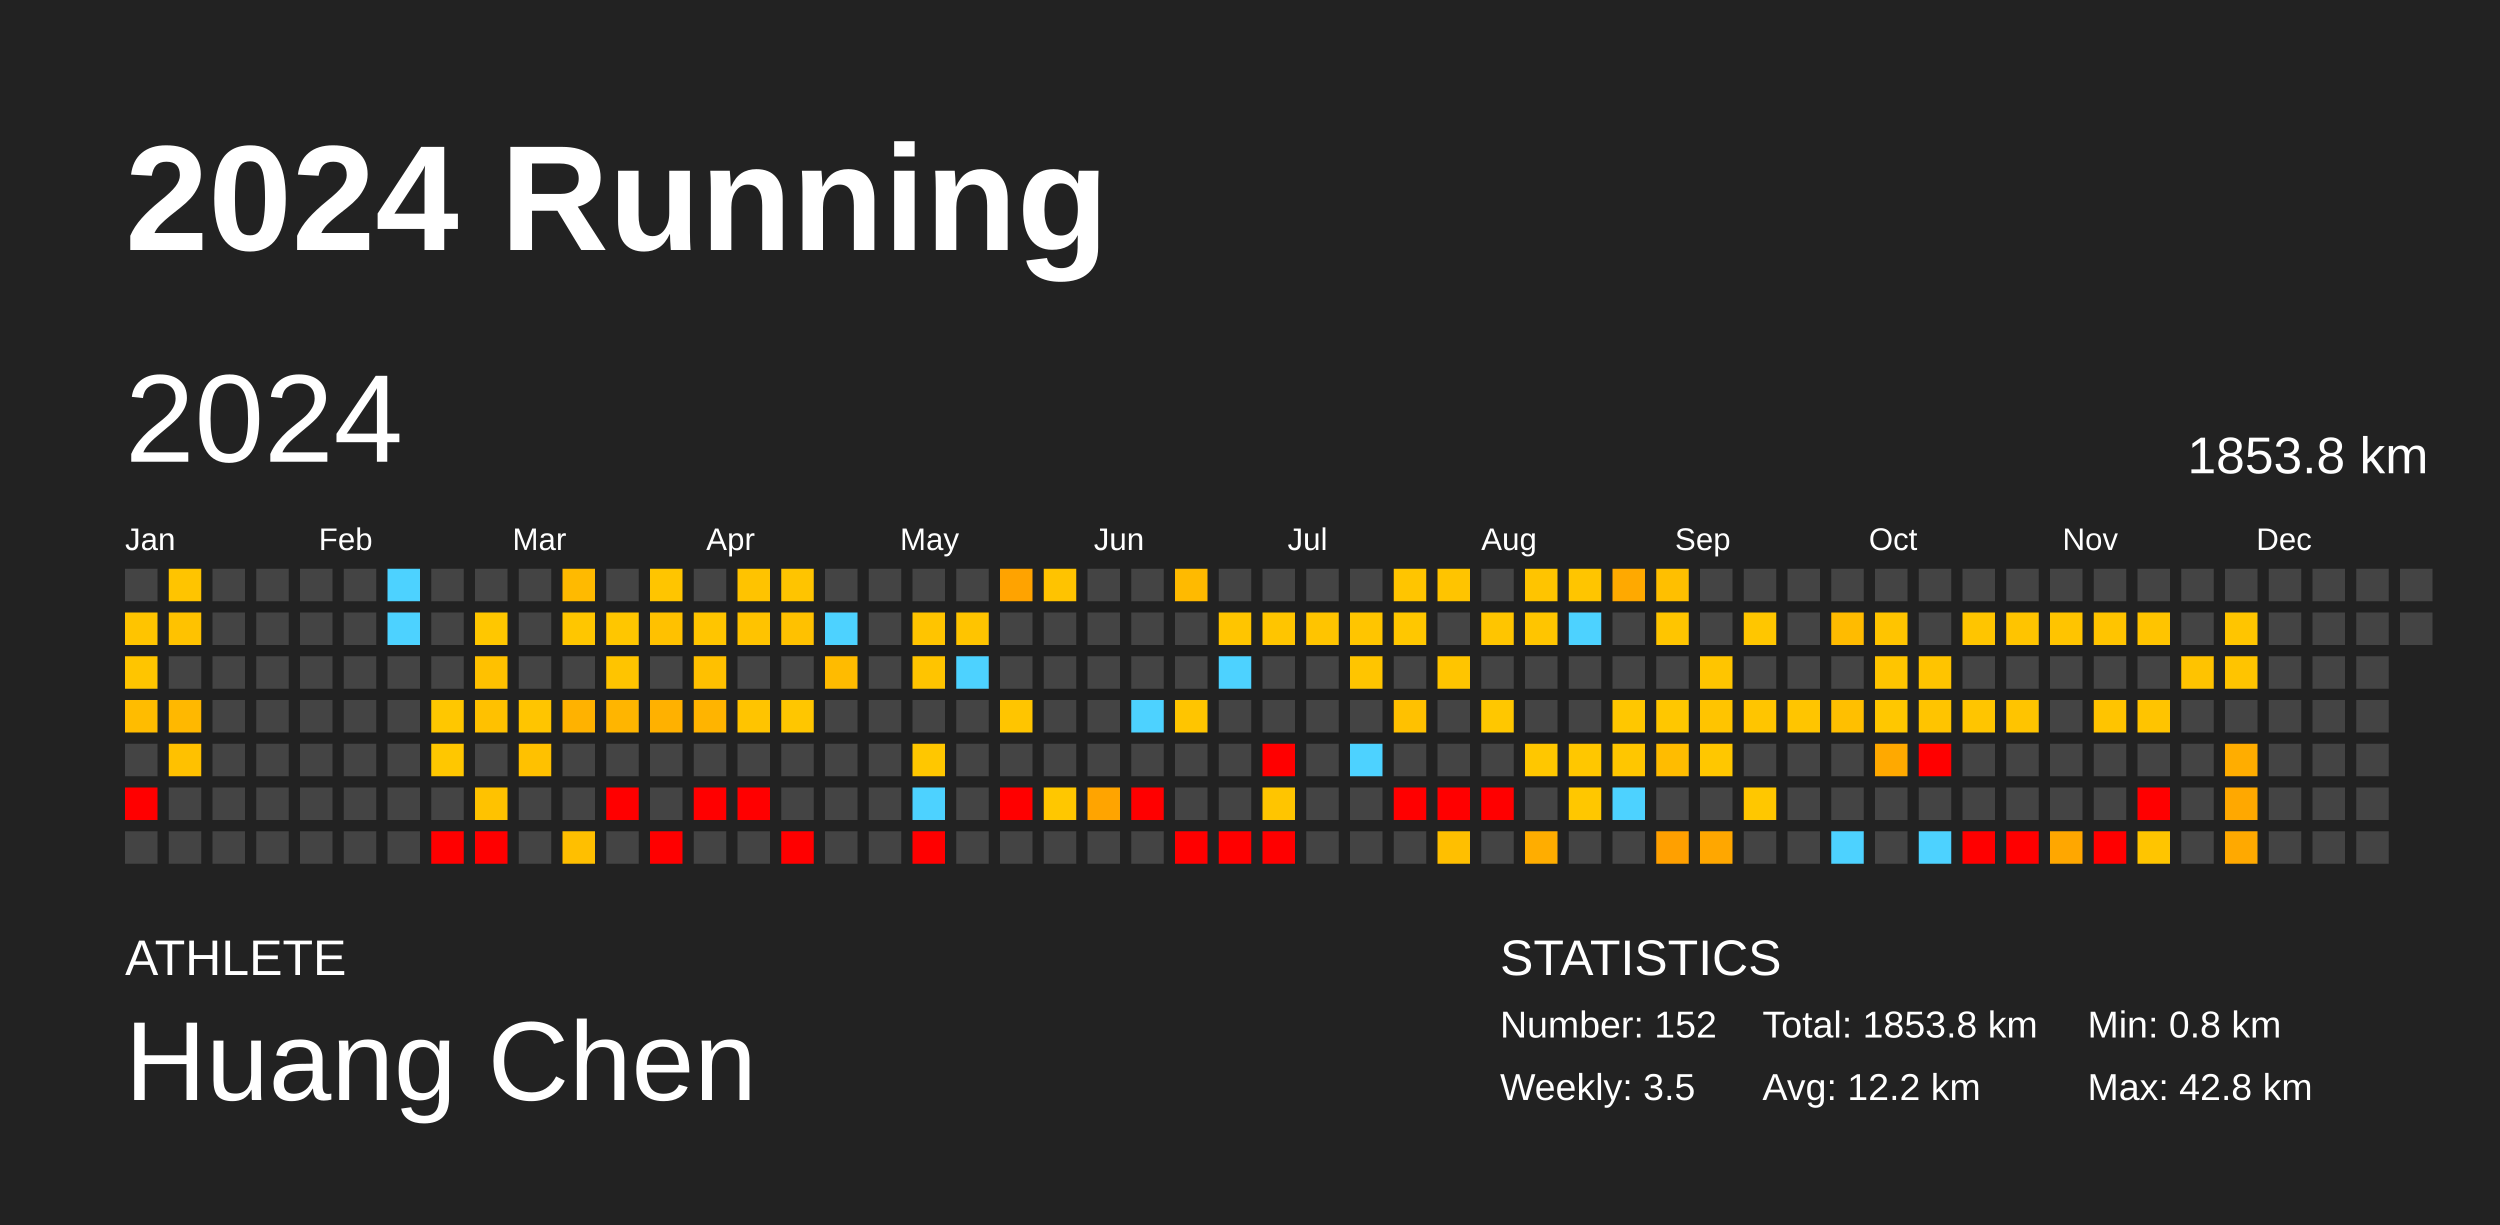
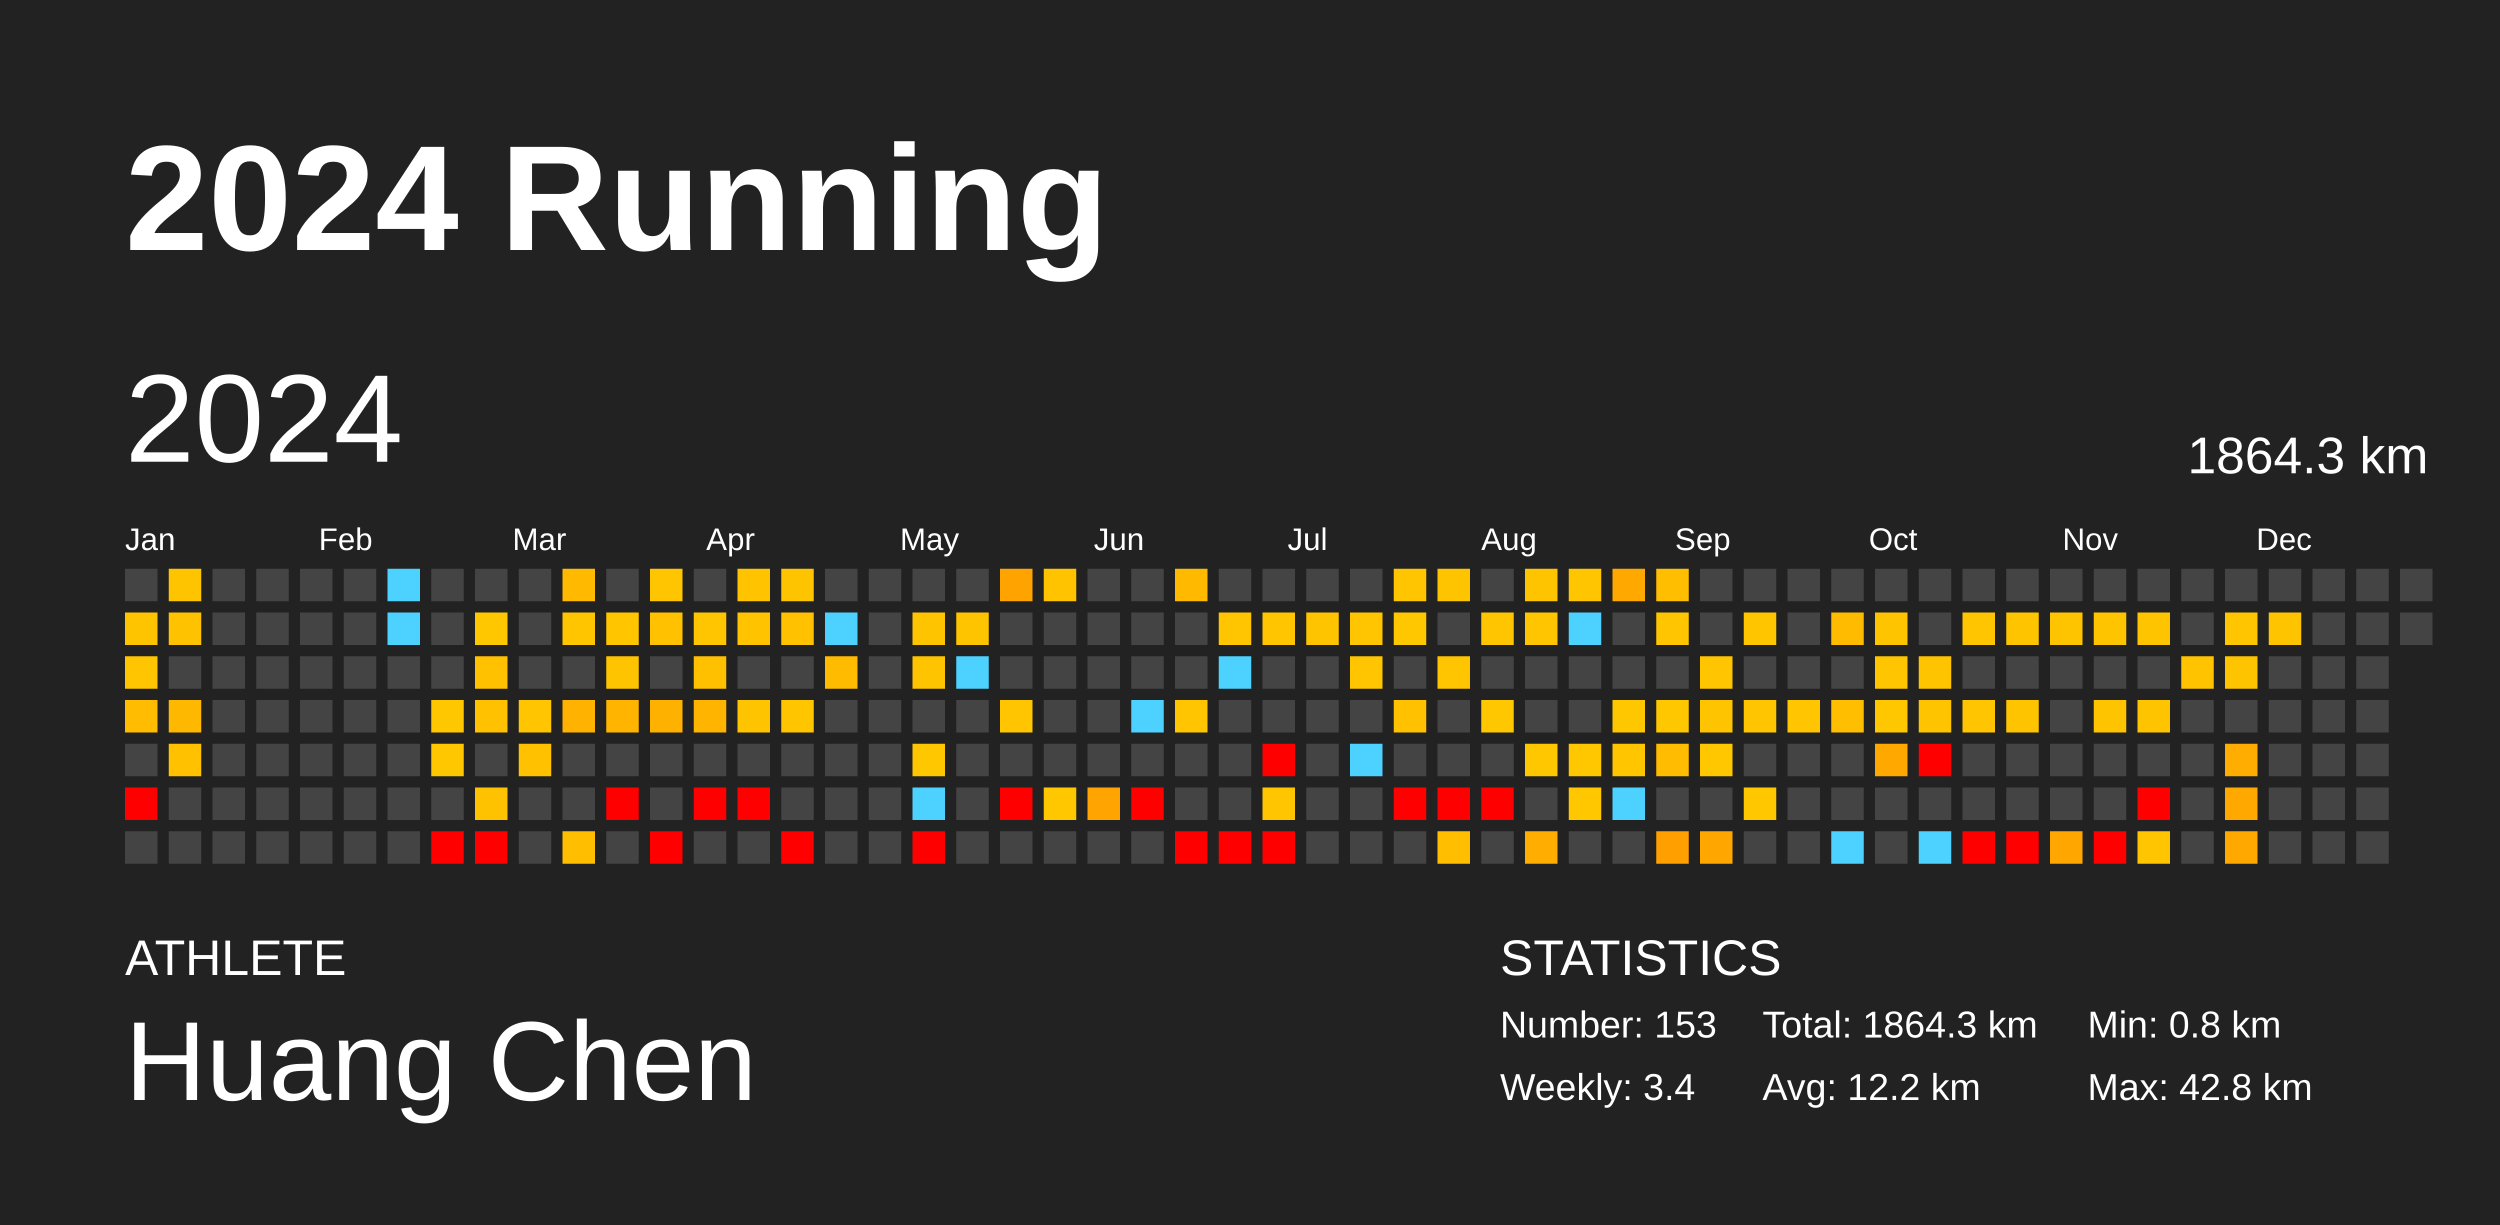
<svg xmlns="http://www.w3.org/2000/svg" baseProfile="full" height="98mm" version="1.1" viewBox="0,0,200,98" width="200mm">
  <defs />
  <rect fill="#222222" height="98" width="200" x="0" y="0" />
  <text fill="#FFFFFF" style="font-size:12px; font-family:Arial; font-weight:bold;" x="10" y="20">2024 Running</text>
  <text fill="#FFFFFF" style="font-size:4px; font-family:Arial" x="10" y="78">ATHLETE</text>
  <text fill="#FFFFFF" style="font-size:9px; font-family:Arial" x="10" y="88">Huang Chen</text>
  <text fill="#FFFFFF" style="font-size:4px; font-family:Arial" x="120" y="78">STATISTICS</text>
-   <text fill="#FFFFFF" style="font-size:3px; font-family:Arial" x="120" y="83">Number: 152</text>
-   <text fill="#FFFFFF" style="font-size:3px; font-family:Arial" x="120" y="88">Weekly: 3.5</text>
-   <text fill="#FFFFFF" style="font-size:3px; font-family:Arial" x="141" y="83">Total: 1853.8 km</text>
+   <text fill="#FFFFFF" style="font-size:3px; font-family:Arial" x="120" y="83">Number: 153</text>
+   <text fill="#FFFFFF" style="font-size:3px; font-family:Arial" x="120" y="88">Weekly: 3.4</text>
+   <text fill="#FFFFFF" style="font-size:3px; font-family:Arial" x="141" y="83">Total: 1864.3 km</text>
  <text fill="#FFFFFF" style="font-size:3px; font-family:Arial" x="141" y="88">Avg: 12.2 km</text>
  <text fill="#FFFFFF" style="font-size:3px; font-family:Arial" x="167" y="83">Min: 0.8 km</text>
  <text fill="#FFFFFF" style="font-size:3px; font-family:Arial" x="167" y="88">Max: 42.8 km</text>
  <text dominant-baseline="hanging" fill="#FFFFFF" style="font-size:10.0px; font-family:Arial;" x="10" y="30">2024</text>
-   <text dominant-baseline="hanging" fill="#FFFFFF" style="font-size:4.125px; font-family:Arial;" x="175" y="35">1853.8 km</text>
+   <text dominant-baseline="hanging" fill="#FFFFFF" style="font-size:4.125px; font-family:Arial;" x="175" y="35">1864.3 km</text>
  <text fill="#FFFFFF" style="font-size:2.5px; font-family:Arial" x="10.0" y="44">Jan</text>
  <text fill="#FFFFFF" style="font-size:2.5px; font-family:Arial" x="25.5" y="44">Feb</text>
  <text fill="#FFFFFF" style="font-size:2.5px; font-family:Arial" x="41.0" y="44">Mar</text>
  <text fill="#FFFFFF" style="font-size:2.5px; font-family:Arial" x="56.5" y="44">Apr</text>
  <text fill="#FFFFFF" style="font-size:2.5px; font-family:Arial" x="72.0" y="44">May</text>
  <text fill="#FFFFFF" style="font-size:2.5px; font-family:Arial" x="87.5" y="44">Jun</text>
  <text fill="#FFFFFF" style="font-size:2.5px; font-family:Arial" x="103.0" y="44">Jul</text>
  <text fill="#FFFFFF" style="font-size:2.5px; font-family:Arial" x="118.5" y="44">Aug</text>
  <text fill="#FFFFFF" style="font-size:2.5px; font-family:Arial" x="134.0" y="44">Sep</text>
  <text fill="#FFFFFF" style="font-size:2.5px; font-family:Arial" x="149.5" y="44">Oct</text>
  <text fill="#FFFFFF" style="font-size:2.5px; font-family:Arial" x="165.0" y="44">Nov</text>
  <text fill="#FFFFFF" style="font-size:2.5px; font-family:Arial" x="180.5" y="44">Dec</text>
  <rect fill="#444444" height="2.6" width="2.6" x="10.0" y="45.5" />
  <rect fill="#ffc400" height="2.6" width="2.6" x="10.0" y="49.0" />
  <rect fill="#ffc500" height="2.6" width="2.6" x="10.0" y="52.5" />
  <rect fill="#ffbc00" height="2.6" width="2.6" x="10.0" y="56.0" />
  <rect fill="#444444" height="2.6" width="2.6" x="10.0" y="59.5" />
  <rect fill="red" height="2.6" width="2.6" x="10.0" y="63.0" />
  <rect fill="#444444" height="2.6" width="2.6" x="10.0" y="66.5" />
  <rect fill="#ffc400" height="2.6" width="2.6" x="13.5" y="45.5" />
  <rect fill="#ffc200" height="2.6" width="2.6" x="13.5" y="49.0" />
  <rect fill="#444444" height="2.6" width="2.6" x="13.5" y="52.5" />
  <rect fill="#ffb800" height="2.6" width="2.6" x="13.5" y="56.0" />
  <rect fill="#ffc100" height="2.6" width="2.6" x="13.5" y="59.5" />
  <rect fill="#444444" height="2.6" width="2.6" x="13.5" y="63.0" />
  <rect fill="#444444" height="2.6" width="2.6" x="13.5" y="66.5" />
  <rect fill="#444444" height="2.6" width="2.6" x="17.0" y="45.5" />
  <rect fill="#444444" height="2.6" width="2.6" x="17.0" y="49.0" />
  <rect fill="#444444" height="2.6" width="2.6" x="17.0" y="52.5" />
  <rect fill="#444444" height="2.6" width="2.6" x="17.0" y="56.0" />
  <rect fill="#444444" height="2.6" width="2.6" x="17.0" y="59.5" />
  <rect fill="#444444" height="2.6" width="2.6" x="17.0" y="63.0" />
  <rect fill="#444444" height="2.6" width="2.6" x="17.0" y="66.5" />
  <rect fill="#444444" height="2.6" width="2.6" x="20.5" y="45.5" />
  <rect fill="#444444" height="2.6" width="2.6" x="20.5" y="49.0" />
  <rect fill="#444444" height="2.6" width="2.6" x="20.5" y="52.5" />
  <rect fill="#444444" height="2.6" width="2.6" x="20.5" y="56.0" />
  <rect fill="#444444" height="2.6" width="2.6" x="20.5" y="59.5" />
  <rect fill="#444444" height="2.6" width="2.6" x="20.5" y="63.0" />
  <rect fill="#444444" height="2.6" width="2.6" x="20.5" y="66.5" />
  <rect fill="#444444" height="2.6" width="2.6" x="24.0" y="45.5" />
  <rect fill="#444444" height="2.6" width="2.6" x="24.0" y="49.0" />
  <rect fill="#444444" height="2.6" width="2.6" x="24.0" y="52.5" />
  <rect fill="#444444" height="2.6" width="2.6" x="24.0" y="56.0" />
  <rect fill="#444444" height="2.6" width="2.6" x="24.0" y="59.5" />
  <rect fill="#444444" height="2.6" width="2.6" x="24.0" y="63.0" />
  <rect fill="#444444" height="2.6" width="2.6" x="24.0" y="66.5" />
  <rect fill="#444444" height="2.6" width="2.6" x="27.5" y="45.5" />
  <rect fill="#444444" height="2.6" width="2.6" x="27.5" y="49.0" />
  <rect fill="#444444" height="2.6" width="2.6" x="27.5" y="52.5" />
  <rect fill="#444444" height="2.6" width="2.6" x="27.5" y="56.0" />
  <rect fill="#444444" height="2.6" width="2.6" x="27.5" y="59.5" />
  <rect fill="#444444" height="2.6" width="2.6" x="27.5" y="63.0" />
  <rect fill="#444444" height="2.6" width="2.6" x="27.5" y="66.5" />
  <rect fill="#4dd2ff" height="2.6" width="2.6" x="31.0" y="45.5" />
  <rect fill="#4dd2ff" height="2.6" width="2.6" x="31.0" y="49.0" />
  <rect fill="#444444" height="2.6" width="2.6" x="31.0" y="52.5" />
  <rect fill="#444444" height="2.6" width="2.6" x="31.0" y="56.0" />
  <rect fill="#444444" height="2.6" width="2.6" x="31.0" y="59.5" />
  <rect fill="#444444" height="2.6" width="2.6" x="31.0" y="63.0" />
  <rect fill="#444444" height="2.6" width="2.6" x="31.0" y="66.5" />
  <rect fill="#444444" height="2.6" width="2.6" x="34.5" y="45.5" />
  <rect fill="#444444" height="2.6" width="2.6" x="34.5" y="49.0" />
  <rect fill="#444444" height="2.6" width="2.6" x="34.5" y="52.5" />
  <rect fill="#ffc700" height="2.6" width="2.6" x="34.5" y="56.0" />
  <rect fill="#ffc700" height="2.6" width="2.6" x="34.5" y="59.5" />
  <rect fill="#444444" height="2.6" width="2.6" x="34.5" y="63.0" />
  <rect fill="red" height="2.6" width="2.6" x="34.5" y="66.5" />
  <rect fill="#444444" height="2.6" width="2.6" x="38.0" y="45.5" />
  <rect fill="#ffc700" height="2.6" width="2.6" x="38.0" y="49.0" />
  <rect fill="#ffc100" height="2.6" width="2.6" x="38.0" y="52.5" />
  <rect fill="#ffc100" height="2.6" width="2.6" x="38.0" y="56.0" />
  <rect fill="#444444" height="2.6" width="2.6" x="38.0" y="59.5" />
  <rect fill="#ffc200" height="2.6" width="2.6" x="38.0" y="63.0" />
  <rect fill="red" height="2.6" width="2.6" x="38.0" y="66.5" />
  <rect fill="#444444" height="2.6" width="2.6" x="41.5" y="45.5" />
  <rect fill="#444444" height="2.6" width="2.6" x="41.5" y="49.0" />
  <rect fill="#444444" height="2.6" width="2.6" x="41.5" y="52.5" />
  <rect fill="#ffc500" height="2.6" width="2.6" x="41.5" y="56.0" />
  <rect fill="#ffc100" height="2.6" width="2.6" x="41.5" y="59.5" />
  <rect fill="#444444" height="2.6" width="2.6" x="41.5" y="63.0" />
  <rect fill="#444444" height="2.6" width="2.6" x="41.5" y="66.5" />
  <rect fill="#ffba00" height="2.6" width="2.6" x="45.0" y="45.5" />
  <rect fill="#ffc600" height="2.6" width="2.6" x="45.0" y="49.0" />
  <rect fill="#444444" height="2.6" width="2.6" x="45.0" y="52.5" />
  <rect fill="#ffb200" height="2.6" width="2.6" x="45.0" y="56.0" />
  <rect fill="#444444" height="2.6" width="2.6" x="45.0" y="59.5" />
  <rect fill="#444444" height="2.6" width="2.6" x="45.0" y="63.0" />
  <rect fill="#ffbf00" height="2.6" width="2.6" x="45.0" y="66.5" />
  <rect fill="#444444" height="2.6" width="2.6" x="48.5" y="45.5" />
  <rect fill="#ffc600" height="2.6" width="2.6" x="48.5" y="49.0" />
  <rect fill="#ffc400" height="2.6" width="2.6" x="48.5" y="52.5" />
  <rect fill="#ffb500" height="2.6" width="2.6" x="48.5" y="56.0" />
  <rect fill="#444444" height="2.6" width="2.6" x="48.5" y="59.5" />
  <rect fill="red" height="2.6" width="2.6" x="48.5" y="63.0" />
  <rect fill="#444444" height="2.6" width="2.6" x="48.5" y="66.5" />
  <rect fill="#ffc500" height="2.6" width="2.6" x="52.0" y="45.5" />
  <rect fill="#ffc100" height="2.6" width="2.6" x="52.0" y="49.0" />
  <rect fill="#444444" height="2.6" width="2.6" x="52.0" y="52.5" />
  <rect fill="#ffb100" height="2.6" width="2.6" x="52.0" y="56.0" />
  <rect fill="#444444" height="2.6" width="2.6" x="52.0" y="59.5" />
  <rect fill="#444444" height="2.6" width="2.6" x="52.0" y="63.0" />
  <rect fill="red" height="2.6" width="2.6" x="52.0" y="66.5" />
  <rect fill="#444444" height="2.6" width="2.6" x="55.5" y="45.5" />
  <rect fill="#ffc500" height="2.6" width="2.6" x="55.5" y="49.0" />
  <rect fill="#ffc000" height="2.6" width="2.6" x="55.5" y="52.5" />
  <rect fill="#ffb400" height="2.6" width="2.6" x="55.5" y="56.0" />
  <rect fill="#444444" height="2.6" width="2.6" x="55.5" y="59.5" />
  <rect fill="red" height="2.6" width="2.6" x="55.5" y="63.0" />
  <rect fill="#444444" height="2.6" width="2.6" x="55.5" y="66.5" />
  <rect fill="#ffc300" height="2.6" width="2.6" x="59.0" y="45.5" />
  <rect fill="#ffc300" height="2.6" width="2.6" x="59.0" y="49.0" />
  <rect fill="#444444" height="2.6" width="2.6" x="59.0" y="52.5" />
  <rect fill="#ffc400" height="2.6" width="2.6" x="59.0" y="56.0" />
  <rect fill="#444444" height="2.6" width="2.6" x="59.0" y="59.5" />
  <rect fill="red" height="2.6" width="2.6" x="59.0" y="63.0" />
  <rect fill="#444444" height="2.6" width="2.6" x="59.0" y="66.5" />
  <rect fill="#ffc400" height="2.6" width="2.6" x="62.5" y="45.5" />
  <rect fill="#ffc100" height="2.6" width="2.6" x="62.5" y="49.0" />
  <rect fill="#444444" height="2.6" width="2.6" x="62.5" y="52.5" />
  <rect fill="#ffc600" height="2.6" width="2.6" x="62.5" y="56.0" />
  <rect fill="#444444" height="2.6" width="2.6" x="62.5" y="59.5" />
  <rect fill="#444444" height="2.6" width="2.6" x="62.5" y="63.0" />
  <rect fill="red" height="2.6" width="2.6" x="62.5" y="66.5" />
  <rect fill="#444444" height="2.6" width="2.6" x="66.0" y="45.5" />
  <rect fill="#4dd2ff" height="2.6" width="2.6" x="66.0" y="49.0" />
  <rect fill="#ffbb00" height="2.6" width="2.6" x="66.0" y="52.5" />
  <rect fill="#444444" height="2.6" width="2.6" x="66.0" y="56.0" />
  <rect fill="#444444" height="2.6" width="2.6" x="66.0" y="59.5" />
  <rect fill="#444444" height="2.6" width="2.6" x="66.0" y="63.0" />
  <rect fill="#444444" height="2.6" width="2.6" x="66.0" y="66.5" />
  <rect fill="#444444" height="2.6" width="2.6" x="69.5" y="45.5" />
  <rect fill="#444444" height="2.6" width="2.6" x="69.5" y="49.0" />
  <rect fill="#444444" height="2.6" width="2.6" x="69.5" y="52.5" />
  <rect fill="#444444" height="2.6" width="2.6" x="69.5" y="56.0" />
  <rect fill="#444444" height="2.6" width="2.6" x="69.5" y="59.5" />
  <rect fill="#444444" height="2.6" width="2.6" x="69.5" y="63.0" />
  <rect fill="#444444" height="2.6" width="2.6" x="69.5" y="66.5" />
  <rect fill="#444444" height="2.6" width="2.6" x="73.0" y="45.5" />
  <rect fill="#ffc400" height="2.6" width="2.6" x="73.0" y="49.0" />
  <rect fill="#ffc400" height="2.6" width="2.6" x="73.0" y="52.5" />
  <rect fill="#444444" height="2.6" width="2.6" x="73.0" y="56.0" />
  <rect fill="#ffc700" height="2.6" width="2.6" x="73.0" y="59.5" />
  <rect fill="#4dd2ff" height="2.6" width="2.6" x="73.0" y="63.0" />
  <rect fill="red" height="2.6" width="2.6" x="73.0" y="66.5" />
  <rect fill="#444444" height="2.6" width="2.6" x="76.5" y="45.5" />
  <rect fill="#ffc400" height="2.6" width="2.6" x="76.5" y="49.0" />
  <rect fill="#4dd2ff" height="2.6" width="2.6" x="76.5" y="52.5" />
  <rect fill="#444444" height="2.6" width="2.6" x="76.5" y="56.0" />
  <rect fill="#444444" height="2.6" width="2.6" x="76.5" y="59.5" />
  <rect fill="#444444" height="2.6" width="2.6" x="76.5" y="63.0" />
  <rect fill="#444444" height="2.6" width="2.6" x="76.5" y="66.5" />
  <rect fill="#ffa300" height="2.6" width="2.6" x="80.0" y="45.5" />
  <rect fill="#444444" height="2.6" width="2.6" x="80.0" y="49.0" />
  <rect fill="#444444" height="2.6" width="2.6" x="80.0" y="52.5" />
  <rect fill="#ffc500" height="2.6" width="2.6" x="80.0" y="56.0" />
  <rect fill="#444444" height="2.6" width="2.6" x="80.0" y="59.5" />
  <rect fill="red" height="2.6" width="2.6" x="80.0" y="63.0" />
  <rect fill="#444444" height="2.6" width="2.6" x="80.0" y="66.5" />
  <rect fill="#ffc300" height="2.6" width="2.6" x="83.5" y="45.5" />
  <rect fill="#444444" height="2.6" width="2.6" x="83.5" y="49.0" />
  <rect fill="#444444" height="2.6" width="2.6" x="83.5" y="52.5" />
  <rect fill="#444444" height="2.6" width="2.6" x="83.5" y="56.0" />
  <rect fill="#444444" height="2.6" width="2.6" x="83.5" y="59.5" />
  <rect fill="#ffc700" height="2.6" width="2.6" x="83.5" y="63.0" />
  <rect fill="#444444" height="2.6" width="2.6" x="83.5" y="66.5" />
  <rect fill="#444444" height="2.6" width="2.6" x="87.0" y="45.5" />
  <rect fill="#444444" height="2.6" width="2.6" x="87.0" y="49.0" />
  <rect fill="#444444" height="2.6" width="2.6" x="87.0" y="52.5" />
  <rect fill="#444444" height="2.6" width="2.6" x="87.0" y="56.0" />
  <rect fill="#444444" height="2.6" width="2.6" x="87.0" y="59.5" />
  <rect fill="#ffa400" height="2.6" width="2.6" x="87.0" y="63.0" />
  <rect fill="#444444" height="2.6" width="2.6" x="87.0" y="66.5" />
  <rect fill="#444444" height="2.6" width="2.6" x="90.5" y="45.5" />
  <rect fill="#444444" height="2.6" width="2.6" x="90.5" y="49.0" />
  <rect fill="#444444" height="2.6" width="2.6" x="90.5" y="52.5" />
  <rect fill="#4dd2ff" height="2.6" width="2.6" x="90.5" y="56.0" />
  <rect fill="#444444" height="2.6" width="2.6" x="90.5" y="59.5" />
  <rect fill="red" height="2.6" width="2.6" x="90.5" y="63.0" />
  <rect fill="#444444" height="2.6" width="2.6" x="90.5" y="66.5" />
  <rect fill="#ffba00" height="2.6" width="2.6" x="94.0" y="45.5" />
  <rect fill="#444444" height="2.6" width="2.6" x="94.0" y="49.0" />
  <rect fill="#444444" height="2.6" width="2.6" x="94.0" y="52.5" />
  <rect fill="#ffc500" height="2.6" width="2.6" x="94.0" y="56.0" />
  <rect fill="#444444" height="2.6" width="2.6" x="94.0" y="59.5" />
  <rect fill="#444444" height="2.6" width="2.6" x="94.0" y="63.0" />
  <rect fill="red" height="2.6" width="2.6" x="94.0" y="66.5" />
  <rect fill="#444444" height="2.6" width="2.6" x="97.5" y="45.5" />
  <rect fill="#ffc500" height="2.6" width="2.6" x="97.5" y="49.0" />
  <rect fill="#4dd2ff" height="2.6" width="2.6" x="97.5" y="52.5" />
  <rect fill="#444444" height="2.6" width="2.6" x="97.5" y="56.0" />
  <rect fill="#444444" height="2.6" width="2.6" x="97.5" y="59.5" />
  <rect fill="#444444" height="2.6" width="2.6" x="97.5" y="63.0" />
  <rect fill="red" height="2.6" width="2.6" x="97.5" y="66.5" />
  <rect fill="#444444" height="2.6" width="2.6" x="101.0" y="45.5" />
  <rect fill="#ffc500" height="2.6" width="2.6" x="101.0" y="49.0" />
  <rect fill="#444444" height="2.6" width="2.6" x="101.0" y="52.5" />
  <rect fill="#444444" height="2.6" width="2.6" x="101.0" y="56.0" />
  <rect fill="red" height="2.6" width="2.6" x="101.0" y="59.5" />
  <rect fill="#ffc500" height="2.6" width="2.6" x="101.0" y="63.0" />
  <rect fill="red" height="2.6" width="2.6" x="101.0" y="66.5" />
  <rect fill="#444444" height="2.6" width="2.6" x="104.5" y="45.5" />
  <rect fill="#ffc400" height="2.6" width="2.6" x="104.5" y="49.0" />
  <rect fill="#444444" height="2.6" width="2.6" x="104.5" y="52.5" />
  <rect fill="#444444" height="2.6" width="2.6" x="104.5" y="56.0" />
  <rect fill="#444444" height="2.6" width="2.6" x="104.5" y="59.5" />
  <rect fill="#444444" height="2.6" width="2.6" x="104.5" y="63.0" />
  <rect fill="#444444" height="2.6" width="2.6" x="104.5" y="66.5" />
  <rect fill="#444444" height="2.6" width="2.6" x="108.0" y="45.5" />
  <rect fill="#ffc500" height="2.6" width="2.6" x="108.0" y="49.0" />
  <rect fill="#ffc500" height="2.6" width="2.6" x="108.0" y="52.5" />
  <rect fill="#444444" height="2.6" width="2.6" x="108.0" y="56.0" />
  <rect fill="#4dd2ff" height="2.6" width="2.6" x="108.0" y="59.5" />
  <rect fill="#444444" height="2.6" width="2.6" x="108.0" y="63.0" />
  <rect fill="#444444" height="2.6" width="2.6" x="108.0" y="66.5" />
  <rect fill="#ffc500" height="2.6" width="2.6" x="111.5" y="45.5" />
  <rect fill="#ffc700" height="2.6" width="2.6" x="111.5" y="49.0" />
  <rect fill="#444444" height="2.6" width="2.6" x="111.5" y="52.5" />
  <rect fill="#ffc100" height="2.6" width="2.6" x="111.5" y="56.0" />
  <rect fill="#444444" height="2.6" width="2.6" x="111.5" y="59.5" />
  <rect fill="red" height="2.6" width="2.6" x="111.5" y="63.0" />
  <rect fill="#444444" height="2.6" width="2.6" x="111.5" y="66.5" />
  <rect fill="#ffc400" height="2.6" width="2.6" x="115.0" y="45.5" />
  <rect fill="#444444" height="2.6" width="2.6" x="115.0" y="49.0" />
  <rect fill="#ffc500" height="2.6" width="2.6" x="115.0" y="52.5" />
  <rect fill="#444444" height="2.6" width="2.6" x="115.0" y="56.0" />
  <rect fill="#444444" height="2.6" width="2.6" x="115.0" y="59.5" />
  <rect fill="red" height="2.6" width="2.6" x="115.0" y="63.0" />
  <rect fill="#ffbf00" height="2.6" width="2.6" x="115.0" y="66.5" />
  <rect fill="#444444" height="2.6" width="2.6" x="118.5" y="45.5" />
  <rect fill="#ffc500" height="2.6" width="2.6" x="118.5" y="49.0" />
  <rect fill="#444444" height="2.6" width="2.6" x="118.5" y="52.5" />
  <rect fill="#ffc700" height="2.6" width="2.6" x="118.5" y="56.0" />
  <rect fill="#444444" height="2.6" width="2.6" x="118.5" y="59.5" />
  <rect fill="red" height="2.6" width="2.6" x="118.5" y="63.0" />
  <rect fill="#444444" height="2.6" width="2.6" x="118.5" y="66.5" />
  <rect fill="#ffc400" height="2.6" width="2.6" x="122.0" y="45.5" />
  <rect fill="#ffc500" height="2.6" width="2.6" x="122.0" y="49.0" />
  <rect fill="#444444" height="2.6" width="2.6" x="122.0" y="52.5" />
  <rect fill="#444444" height="2.6" width="2.6" x="122.0" y="56.0" />
  <rect fill="#ffc700" height="2.6" width="2.6" x="122.0" y="59.5" />
  <rect fill="#444444" height="2.6" width="2.6" x="122.0" y="63.0" />
  <rect fill="#ffad00" height="2.6" width="2.6" x="122.0" y="66.5" />
  <rect fill="#ffc500" height="2.6" width="2.6" x="125.5" y="45.5" />
  <rect fill="#4dd2ff" height="2.6" width="2.6" x="125.5" y="49.0" />
  <rect fill="#444444" height="2.6" width="2.6" x="125.5" y="52.5" />
  <rect fill="#444444" height="2.6" width="2.6" x="125.5" y="56.0" />
  <rect fill="#ffc700" height="2.6" width="2.6" x="125.5" y="59.5" />
  <rect fill="#ffc700" height="2.6" width="2.6" x="125.5" y="63.0" />
  <rect fill="#444444" height="2.6" width="2.6" x="125.5" y="66.5" />
  <rect fill="#ffa900" height="2.6" width="2.6" x="129.0" y="45.5" />
  <rect fill="#444444" height="2.6" width="2.6" x="129.0" y="49.0" />
  <rect fill="#444444" height="2.6" width="2.6" x="129.0" y="52.5" />
  <rect fill="#ffc700" height="2.6" width="2.6" x="129.0" y="56.0" />
  <rect fill="#ffc600" height="2.6" width="2.6" x="129.0" y="59.5" />
  <rect fill="#4dd2ff" height="2.6" width="2.6" x="129.0" y="63.0" />
  <rect fill="#444444" height="2.6" width="2.6" x="129.0" y="66.5" />
  <rect fill="#ffbf00" height="2.6" width="2.6" x="132.5" y="45.5" />
  <rect fill="#ffc500" height="2.6" width="2.6" x="132.5" y="49.0" />
  <rect fill="#444444" height="2.6" width="2.6" x="132.5" y="52.5" />
  <rect fill="#ffc700" height="2.6" width="2.6" x="132.5" y="56.0" />
  <rect fill="#ffbc00" height="2.6" width="2.6" x="132.5" y="59.5" />
  <rect fill="#444444" height="2.6" width="2.6" x="132.5" y="63.0" />
  <rect fill="#ffa000" height="2.6" width="2.6" x="132.5" y="66.5" />
  <rect fill="#444444" height="2.6" width="2.6" x="136.0" y="45.5" />
  <rect fill="#444444" height="2.6" width="2.6" x="136.0" y="49.0" />
  <rect fill="#ffc500" height="2.6" width="2.6" x="136.0" y="52.5" />
  <rect fill="#ffc400" height="2.6" width="2.6" x="136.0" y="56.0" />
  <rect fill="#ffc700" height="2.6" width="2.6" x="136.0" y="59.5" />
  <rect fill="#444444" height="2.6" width="2.6" x="136.0" y="63.0" />
  <rect fill="#ffa700" height="2.6" width="2.6" x="136.0" y="66.5" />
  <rect fill="#444444" height="2.6" width="2.6" x="139.5" y="45.5" />
  <rect fill="#ffc600" height="2.6" width="2.6" x="139.5" y="49.0" />
  <rect fill="#444444" height="2.6" width="2.6" x="139.5" y="52.5" />
  <rect fill="#ffc500" height="2.6" width="2.6" x="139.5" y="56.0" />
  <rect fill="#444444" height="2.6" width="2.6" x="139.5" y="59.5" />
  <rect fill="#ffc700" height="2.6" width="2.6" x="139.5" y="63.0" />
  <rect fill="#444444" height="2.6" width="2.6" x="139.5" y="66.5" />
  <rect fill="#444444" height="2.6" width="2.6" x="143.0" y="45.5" />
  <rect fill="#444444" height="2.6" width="2.6" x="143.0" y="49.0" />
  <rect fill="#444444" height="2.6" width="2.6" x="143.0" y="52.5" />
  <rect fill="#ffc500" height="2.6" width="2.6" x="143.0" y="56.0" />
  <rect fill="#444444" height="2.6" width="2.6" x="143.0" y="59.5" />
  <rect fill="#444444" height="2.6" width="2.6" x="143.0" y="63.0" />
  <rect fill="#444444" height="2.6" width="2.6" x="143.0" y="66.5" />
  <rect fill="#444444" height="2.6" width="2.6" x="146.5" y="45.5" />
  <rect fill="#ffbb00" height="2.6" width="2.6" x="146.5" y="49.0" />
  <rect fill="#444444" height="2.6" width="2.6" x="146.5" y="52.5" />
  <rect fill="#ffbf00" height="2.6" width="2.6" x="146.5" y="56.0" />
  <rect fill="#444444" height="2.6" width="2.6" x="146.5" y="59.5" />
  <rect fill="#444444" height="2.6" width="2.6" x="146.5" y="63.0" />
  <rect fill="#4dd2ff" height="2.6" width="2.6" x="146.5" y="66.5" />
  <rect fill="#444444" height="2.6" width="2.6" x="150.0" y="45.5" />
  <rect fill="#ffc400" height="2.6" width="2.6" x="150.0" y="49.0" />
  <rect fill="#ffc500" height="2.6" width="2.6" x="150.0" y="52.5" />
  <rect fill="#ffc700" height="2.6" width="2.6" x="150.0" y="56.0" />
  <rect fill="#ffa900" height="2.6" width="2.6" x="150.0" y="59.5" />
  <rect fill="#444444" height="2.6" width="2.6" x="150.0" y="63.0" />
  <rect fill="#444444" height="2.6" width="2.6" x="150.0" y="66.5" />
  <rect fill="#444444" height="2.6" width="2.6" x="153.5" y="45.5" />
  <rect fill="#444444" height="2.6" width="2.6" x="153.5" y="49.0" />
  <rect fill="#ffc400" height="2.6" width="2.6" x="153.5" y="52.5" />
  <rect fill="#ffc400" height="2.6" width="2.6" x="153.5" y="56.0" />
  <rect fill="red" height="2.6" width="2.6" x="153.5" y="59.5" />
  <rect fill="#444444" height="2.6" width="2.6" x="153.5" y="63.0" />
  <rect fill="#4dd2ff" height="2.6" width="2.6" x="153.5" y="66.5" />
  <rect fill="#444444" height="2.6" width="2.6" x="157.0" y="45.5" />
  <rect fill="#ffc500" height="2.6" width="2.6" x="157.0" y="49.0" />
  <rect fill="#444444" height="2.6" width="2.6" x="157.0" y="52.5" />
  <rect fill="#ffc500" height="2.6" width="2.6" x="157.0" y="56.0" />
  <rect fill="#444444" height="2.6" width="2.6" x="157.0" y="59.5" />
  <rect fill="#444444" height="2.6" width="2.6" x="157.0" y="63.0" />
  <rect fill="red" height="2.6" width="2.6" x="157.0" y="66.5" />
  <rect fill="#444444" height="2.6" width="2.6" x="160.5" y="45.5" />
  <rect fill="#ffc400" height="2.6" width="2.6" x="160.5" y="49.0" />
  <rect fill="#444444" height="2.6" width="2.6" x="160.5" y="52.5" />
  <rect fill="#ffc400" height="2.6" width="2.6" x="160.5" y="56.0" />
  <rect fill="#444444" height="2.6" width="2.6" x="160.5" y="59.5" />
  <rect fill="#444444" height="2.6" width="2.6" x="160.5" y="63.0" />
  <rect fill="red" height="2.6" width="2.6" x="160.5" y="66.5" />
  <rect fill="#444444" height="2.6" width="2.6" x="164.0" y="45.5" />
  <rect fill="#ffc400" height="2.6" width="2.6" x="164.0" y="49.0" />
  <rect fill="#444444" height="2.6" width="2.6" x="164.0" y="52.5" />
  <rect fill="#444444" height="2.6" width="2.6" x="164.0" y="56.0" />
  <rect fill="#444444" height="2.6" width="2.6" x="164.0" y="59.5" />
  <rect fill="#444444" height="2.6" width="2.6" x="164.0" y="63.0" />
  <rect fill="#ffa700" height="2.6" width="2.6" x="164.0" y="66.5" />
  <rect fill="#444444" height="2.6" width="2.6" x="167.5" y="45.5" />
  <rect fill="#ffc400" height="2.6" width="2.6" x="167.5" y="49.0" />
  <rect fill="#444444" height="2.6" width="2.6" x="167.5" y="52.5" />
  <rect fill="#ffc400" height="2.6" width="2.6" x="167.5" y="56.0" />
  <rect fill="#444444" height="2.6" width="2.6" x="167.5" y="59.5" />
  <rect fill="#444444" height="2.6" width="2.6" x="167.5" y="63.0" />
  <rect fill="red" height="2.6" width="2.6" x="167.5" y="66.5" />
  <rect fill="#444444" height="2.6" width="2.6" x="171.0" y="45.5" />
  <rect fill="#ffc400" height="2.6" width="2.6" x="171.0" y="49.0" />
  <rect fill="#444444" height="2.6" width="2.6" x="171.0" y="52.5" />
  <rect fill="#ffc400" height="2.6" width="2.6" x="171.0" y="56.0" />
  <rect fill="#444444" height="2.6" width="2.6" x="171.0" y="59.5" />
  <rect fill="red" height="2.6" width="2.6" x="171.0" y="63.0" />
  <rect fill="#ffc500" height="2.6" width="2.6" x="171.0" y="66.5" />
  <rect fill="#444444" height="2.6" width="2.6" x="174.5" y="45.5" />
  <rect fill="#444444" height="2.6" width="2.6" x="174.5" y="49.0" />
  <rect fill="#ffc300" height="2.6" width="2.6" x="174.5" y="52.5" />
  <rect fill="#444444" height="2.6" width="2.6" x="174.5" y="56.0" />
  <rect fill="#444444" height="2.6" width="2.6" x="174.5" y="59.5" />
  <rect fill="#444444" height="2.6" width="2.6" x="174.5" y="63.0" />
  <rect fill="#444444" height="2.6" width="2.6" x="174.5" y="66.5" />
  <rect fill="#444444" height="2.6" width="2.6" x="178.0" y="45.5" />
  <rect fill="#ffc500" height="2.6" width="2.6" x="178.0" y="49.0" />
  <rect fill="#ffc400" height="2.6" width="2.6" x="178.0" y="52.5" />
  <rect fill="#444444" height="2.6" width="2.6" x="178.0" y="56.0" />
  <rect fill="#ffad00" height="2.6" width="2.6" x="178.0" y="59.5" />
  <rect fill="#ffa800" height="2.6" width="2.6" x="178.0" y="63.0" />
  <rect fill="#ffa900" height="2.6" width="2.6" x="178.0" y="66.5" />
  <rect fill="#444444" height="2.6" width="2.6" x="181.5" y="45.5" />
-   <rect fill="#444444" height="2.6" width="2.6" x="181.5" y="49.0" />
+   <rect fill="#ffc400" height="2.6" width="2.6" x="181.5" y="49.0" />
  <rect fill="#444444" height="2.6" width="2.6" x="181.5" y="52.5" />
  <rect fill="#444444" height="2.6" width="2.6" x="181.5" y="56.0" />
  <rect fill="#444444" height="2.6" width="2.6" x="181.5" y="59.5" />
  <rect fill="#444444" height="2.6" width="2.6" x="181.5" y="63.0" />
  <rect fill="#444444" height="2.6" width="2.6" x="181.5" y="66.5" />
  <rect fill="#444444" height="2.6" width="2.6" x="185.0" y="45.5" />
  <rect fill="#444444" height="2.6" width="2.6" x="185.0" y="49.0" />
  <rect fill="#444444" height="2.6" width="2.6" x="185.0" y="52.5" />
  <rect fill="#444444" height="2.6" width="2.6" x="185.0" y="56.0" />
  <rect fill="#444444" height="2.6" width="2.6" x="185.0" y="59.5" />
  <rect fill="#444444" height="2.6" width="2.6" x="185.0" y="63.0" />
  <rect fill="#444444" height="2.6" width="2.6" x="185.0" y="66.5" />
  <rect fill="#444444" height="2.6" width="2.6" x="188.5" y="45.5" />
  <rect fill="#444444" height="2.6" width="2.6" x="188.5" y="49.0" />
  <rect fill="#444444" height="2.6" width="2.6" x="188.5" y="52.5" />
  <rect fill="#444444" height="2.6" width="2.6" x="188.5" y="56.0" />
  <rect fill="#444444" height="2.6" width="2.6" x="188.5" y="59.5" />
  <rect fill="#444444" height="2.6" width="2.6" x="188.5" y="63.0" />
  <rect fill="#444444" height="2.6" width="2.6" x="188.5" y="66.5" />
  <rect fill="#444444" height="2.6" width="2.6" x="192.0" y="45.5" />
  <rect fill="#444444" height="2.6" width="2.6" x="192.0" y="49.0" />
</svg>
